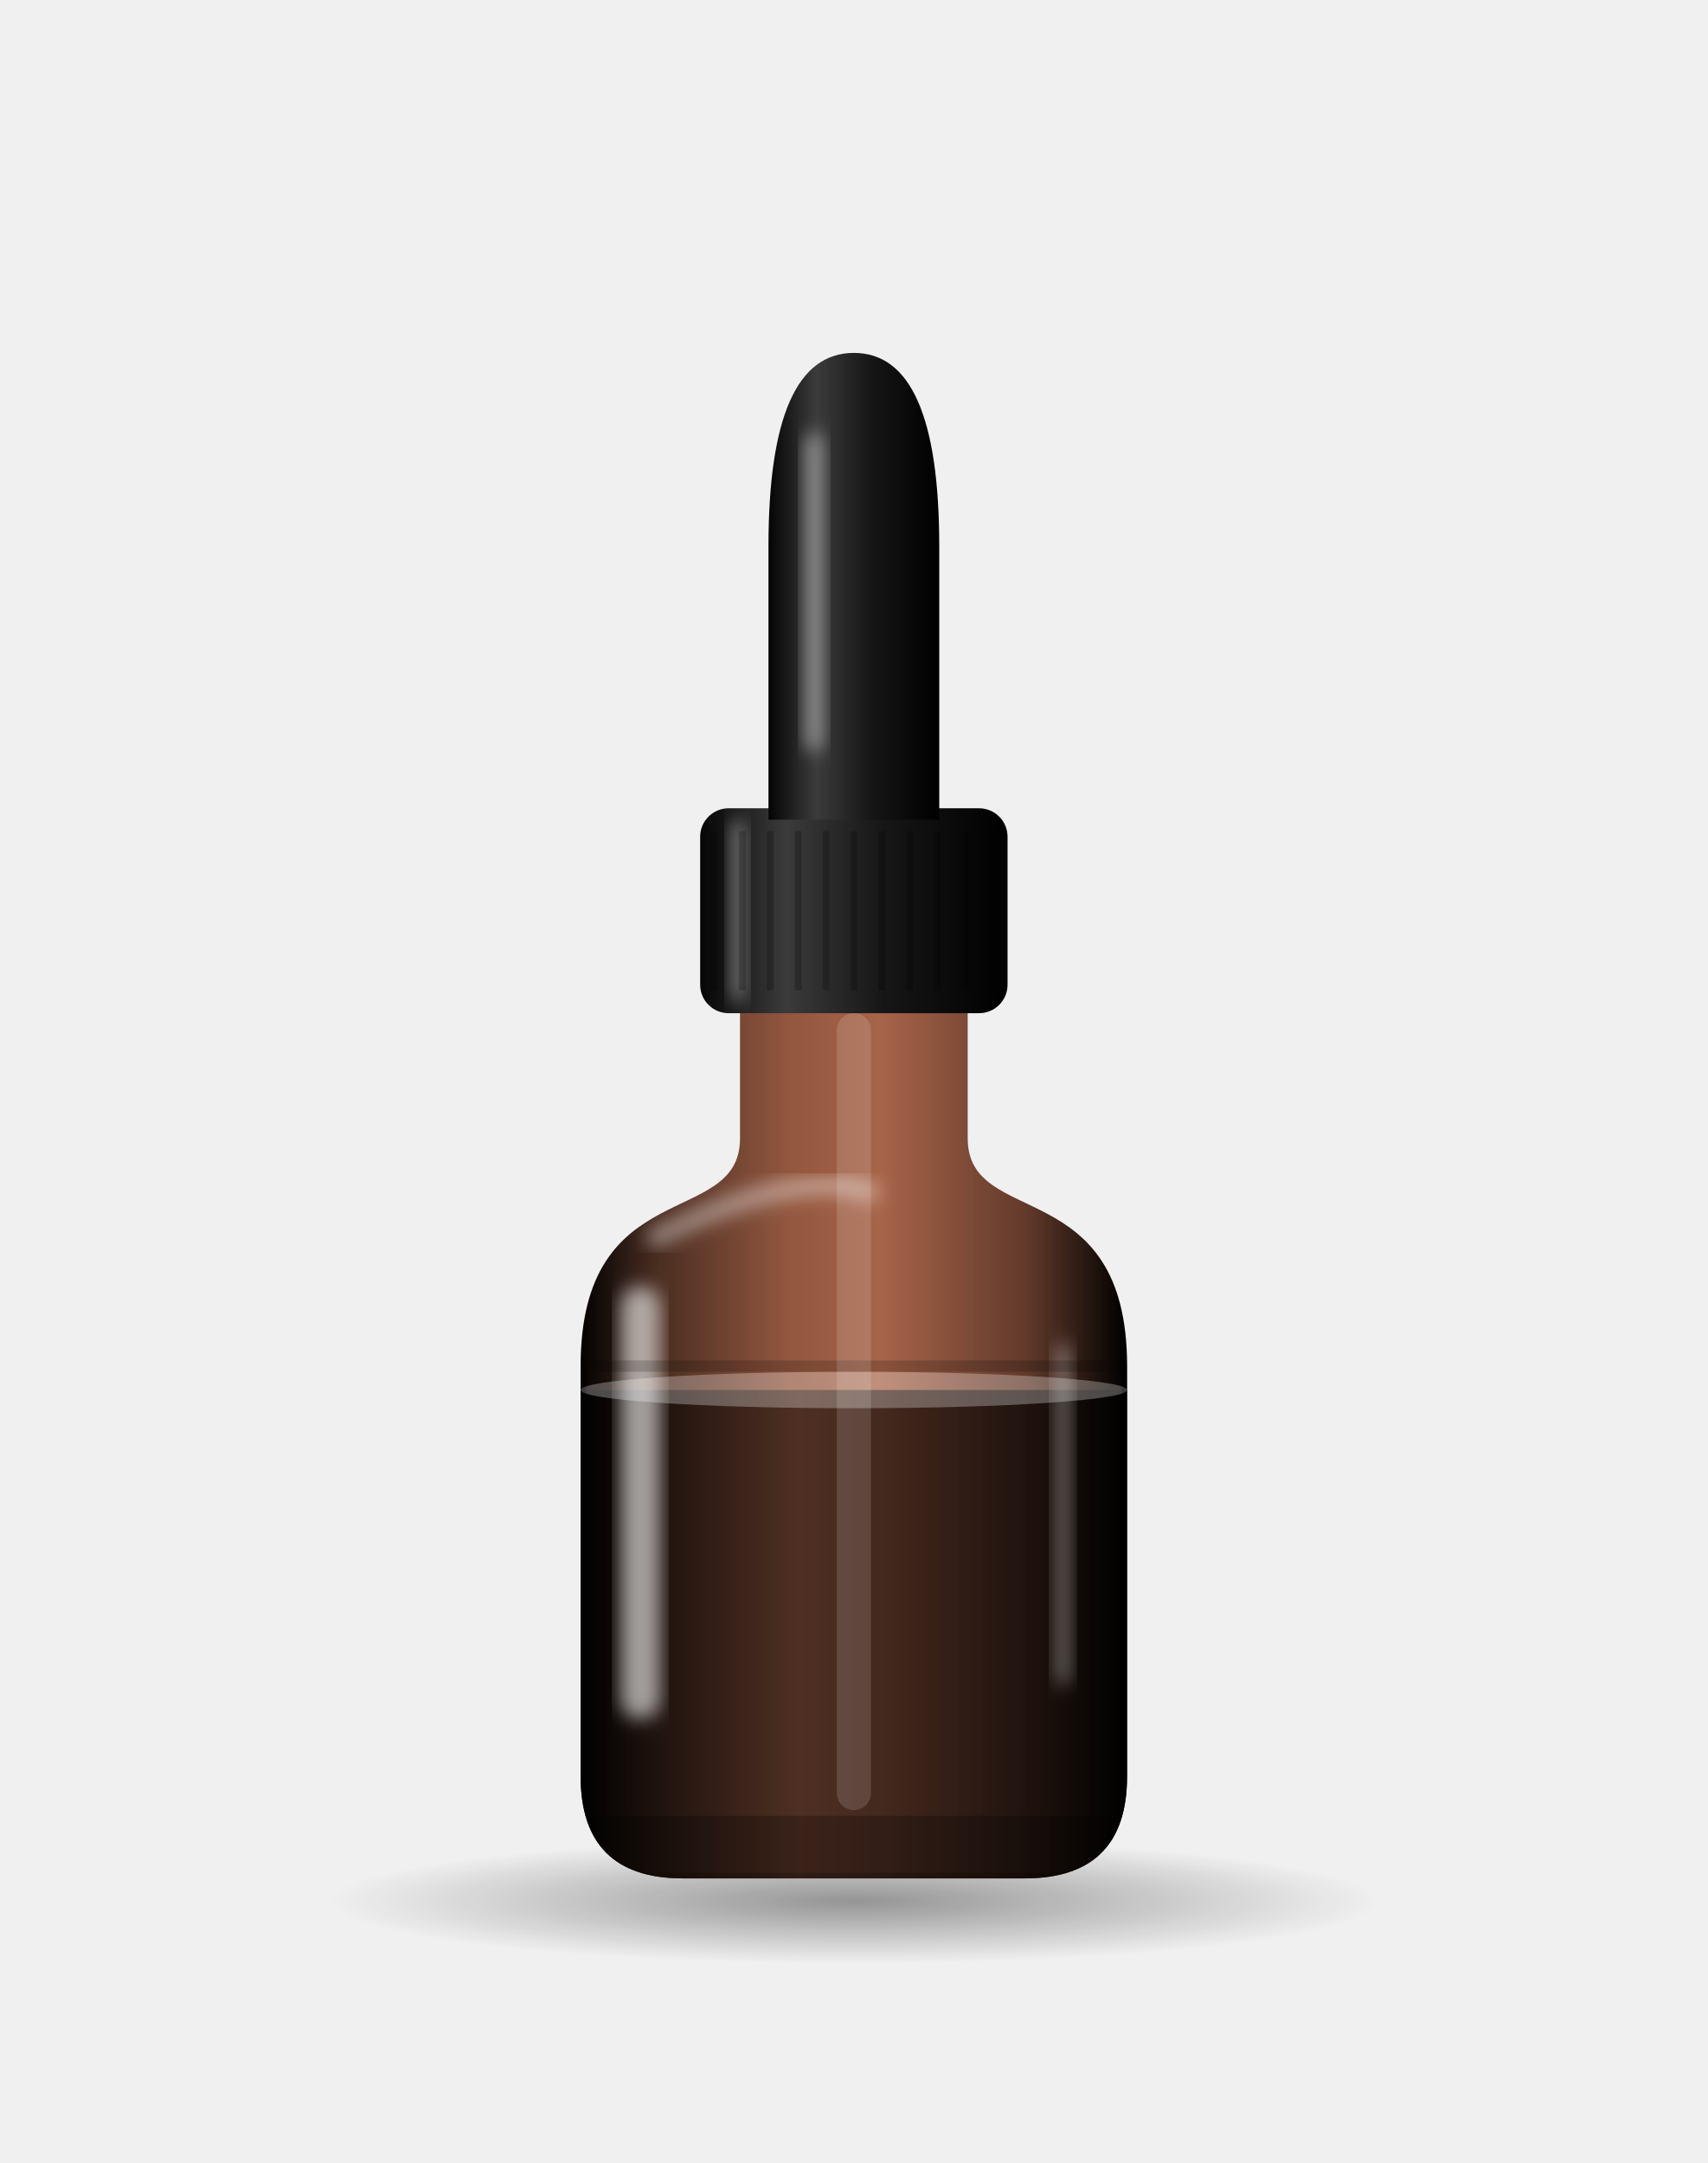
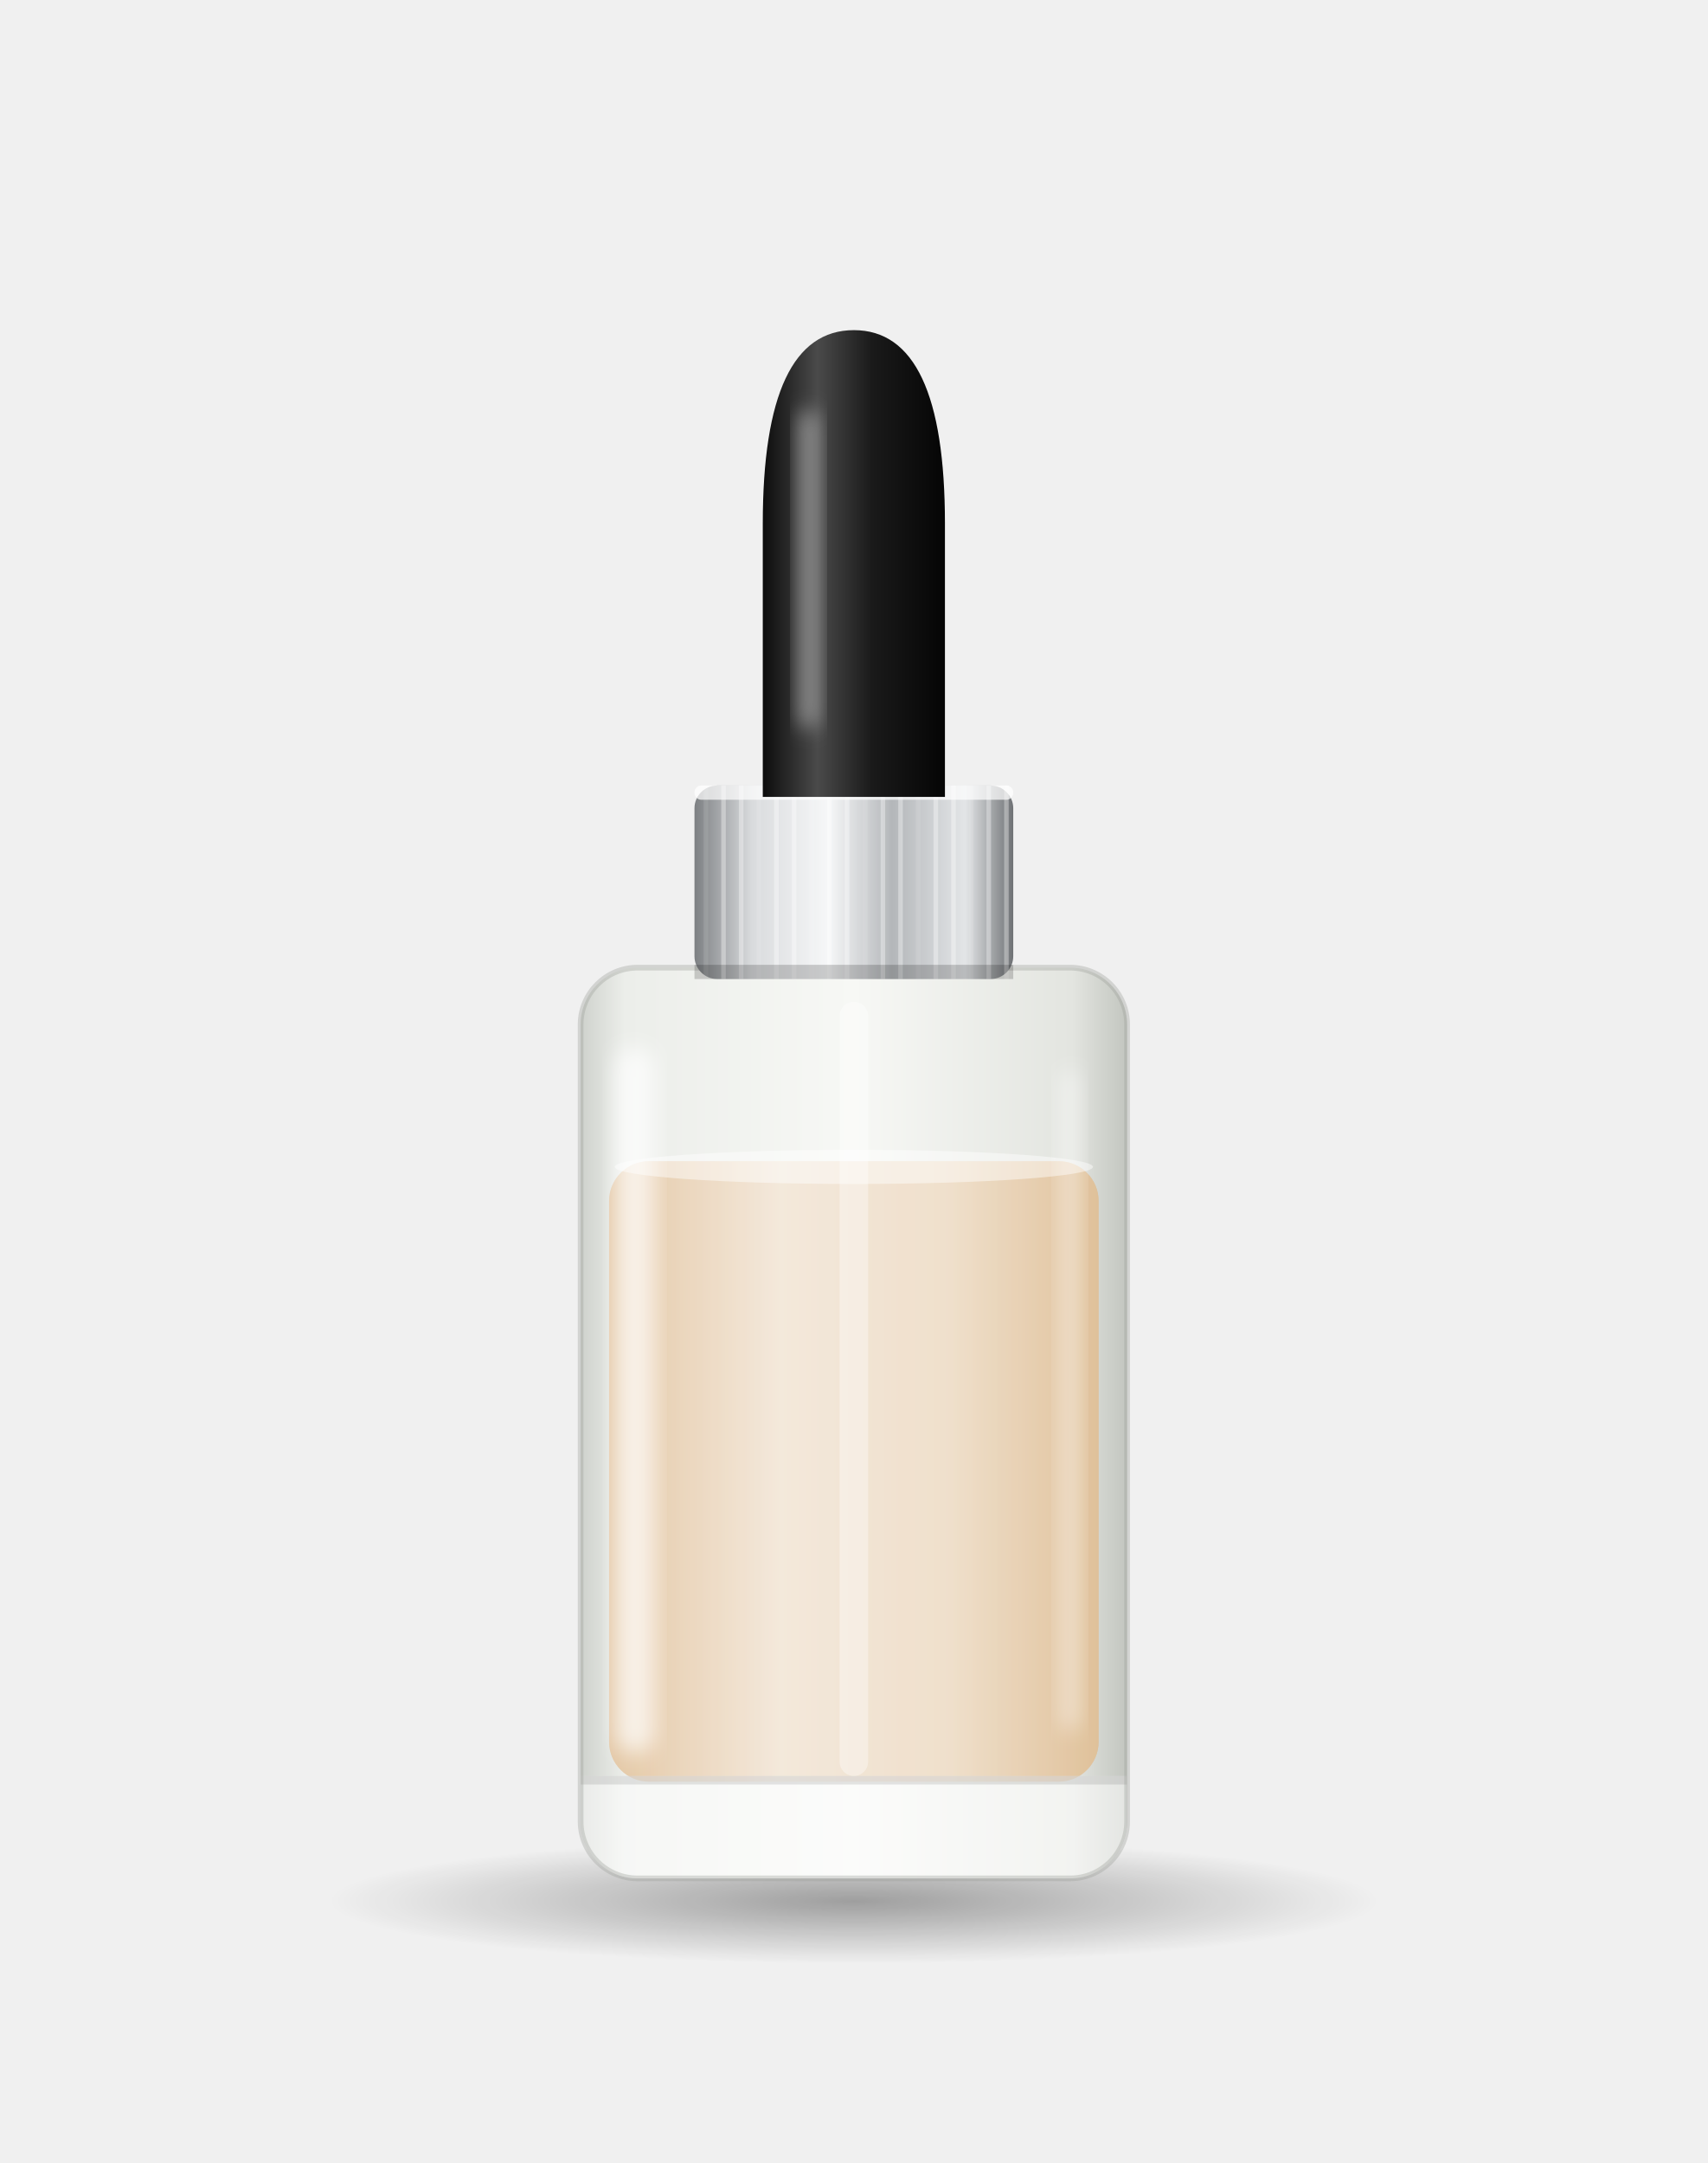
<svg xmlns="http://www.w3.org/2000/svg" viewBox="0 0 300 380" role="img" aria-label="Illustration">
  <defs>
-     <linearGradient id="gl" x1="0" x2="1">
-       <stop offset="0" stop-color="#030202" />
-       <stop offset=".14" stop-color="#4a2d21" />
-       <stop offset=".38" stop-color="#92573f" />
-       <stop offset=".55" stop-color="#a76449" />
-       <stop offset=".82" stop-color="#60392a" />
-       <stop offset="1" stop-color="#000000" />
+     <linearGradient id="fg" x1="0" x2="1">
+       <stop offset="0" stop-color="#cfd2cd" />
+       <stop offset=".08" stop-color="#eceeea" />
+       <stop offset=".5" stop-color="#f7f8f5" />
+       <stop offset=".9" stop-color="#e3e5e0" />
+       <stop offset="1" stop-color="#c3c6c0" />
    </linearGradient>
    <linearGradient id="lq" x1="0" x2="1">
-       <stop offset="0" stop-color="#000000" />
-       <stop offset=".4" stop-color="#43281d" />
-       <stop offset="1" stop-color="#000000" />
-     </linearGradient>
-     <linearGradient id="cp" x1="0" x2="1">
-       <stop offset="0" stop-color="#050505" />
-       <stop offset=".28" stop-color="#3b3b3b" />
-       <stop offset=".6" stop-color="#161616" />
-       <stop offset="1" stop-color="#000" />
+       <stop offset="0" stop-color="#d8ae7b" />
+       <stop offset=".35" stop-color="#efdeca" />
+       <stop offset=".7" stop-color="#e8d0b2" />
+       <stop offset="1" stop-color="#d3a56b" />
    </linearGradient>
    <linearGradient id="mt" x1="0" x2="1">
-       <stop offset="0" stop-color="#8a8c8e" />
-       <stop offset=".25" stop-color="#f4f5f6" />
-       <stop offset=".5" stop-color="#b9bbbd" />
-       <stop offset=".78" stop-color="#eceeef" />
-       <stop offset="1" stop-color="#7d7f82" />
+       <stop offset="0" stop-color="#7d8083" />
+       <stop offset=".18" stop-color="#d9dbdd" />
+       <stop offset=".42" stop-color="#f6f7f8" />
+       <stop offset=".62" stop-color="#b4b7ba" />
+       <stop offset=".85" stop-color="#e3e5e7" />
+       <stop offset="1" stop-color="#6f7275" />
+     </linearGradient>
+     <linearGradient id="bk" x1="0" x2="1">
+       <stop offset="0" stop-color="#0c0c0c" />
+       <stop offset=".3" stop-color="#4a4a4a" />
+       <stop offset=".6" stop-color="#1a1a1a" />
+       <stop offset="1" stop-color="#050505" />
    </linearGradient>
    <radialGradient id="sh" cx=".5" cy=".5" r=".5">
-       <stop offset="0" stop-color="#000" stop-opacity=".38" />
+       <stop offset="0" stop-color="#000" stop-opacity=".34" />
      <stop offset="1" stop-color="#000" stop-opacity="0" />
    </radialGradient>
-     <filter id="bl" x="-20%" y="-20%" width="140%" height="140%">
-       <feGaussianBlur stdDeviation="1.6" />
+     <filter id="bl" x="-30%" y="-30%" width="160%" height="160%">
+       <feGaussianBlur stdDeviation="1.8" />
    </filter>
  </defs>
  <ellipse cx="150" cy="334" rx="92" ry="11" fill="url(#sh)" />
-   <clipPath id="bc">
-     <path d="M130.0 176 L130.0 200 C130.0 216 102.0 206 102.0 240 L102.0 312 Q102.0 330 120.0 330 L180.0 330 Q198.0 330 198.0 312 L198.0 240 C198.0 206 170.0 216 170.0 200 L170.0 176 Z" />
+   <clipPath id="fc">
+     <rect x="102.0" y="170" width="96" height="160" rx="10" />
  </clipPath>
-   <path d="M130.0 176 L130.0 200 C130.0 216 102.0 206 102.0 240 L102.0 312 Q102.0 330 120.0 330 L180.0 330 Q198.0 330 198.0 312 L198.0 240 C198.0 206 170.0 216 170.0 200 L170.0 176 Z" fill="url(#gl)" />
-   <g clip-path="url(#bc)">
-     <rect x="102.0" y="244.2" width="96" height="87.8" fill="url(#lq)" opacity="0.85" />
-     <ellipse cx="150" cy="244.2" rx="48.0" ry="3.2" fill="#fff" opacity=".28" />
-     <rect x="102.0" y="319" width="96" height="12" fill="#000" opacity=".26" />
-     <rect x="109.0" y="226" width="7" height="76" rx="3.5" fill="#fff" opacity=".6" filter="url(#bl)" />
-     <rect x="185.0" y="236" width="3.5" height="60" rx="1.7" fill="#fff" opacity=".3" filter="url(#bl)" />
-     <path d="M114.0 218 Q142 204 154 210" stroke="#fff" stroke-width="3" fill="none" opacity=".45" filter="url(#bl)" />
-     <rect x="102.0" y="240" width="96" height="90" fill="none" stroke="#000" stroke-opacity=".18" stroke-width="2" />
+   <rect x="102.0" y="170" width="96" height="160" rx="10" fill="url(#fg)" />
+   <g clip-path="url(#fc)">
+     <rect x="107.0" y="204" width="86" height="109" rx="7" fill="url(#lq)" opacity=".92" />
+     <rect x="107.0" y="204" width="86" height="109" rx="7" fill="#fff" opacity=".28" />
+     <ellipse cx="150" cy="205" rx="42.0" ry="3" fill="#fff" opacity=".45" />
+     <rect x="102.0" y="312" width="96" height="18" fill="#fff" opacity=".55" />
+     <rect x="102.0" y="312" width="96" height="1.5" fill="#000" opacity=".1" />
+     <rect x="108.0" y="184" width="7" height="124" rx="3.5" fill="#fff" opacity=".7" filter="url(#bl)" />
+     <rect x="186.0" y="188" width="4" height="116" rx="2" fill="#fff" opacity=".4" filter="url(#bl)" />
  </g>
-   <rect x="147" y="178" width="6" height="140" rx="3" fill="#fff" opacity=".14" />
-   <rect x="123" y="142" width="54" height="36" rx="5" fill="url(#cp)" />
-   <rect x="128" y="144" width="3.2" height="32" rx="1.6" fill="#fff" opacity=".35" filter="url(#bl)" />
-   <rect x="124.9" y="146" width="1.2" height="28" fill="#000" opacity="0.22" />
-   <rect x="129.8" y="146" width="1.2" height="28" fill="#000" opacity="0.22" />
-   <rect x="134.7" y="146" width="1.2" height="28" fill="#000" opacity="0.22" />
-   <rect x="139.6" y="146" width="1.2" height="28" fill="#000" opacity="0.22" />
-   <rect x="144.5" y="146" width="1.2" height="28" fill="#000" opacity="0.22" />
-   <rect x="149.4" y="146" width="1.2" height="28" fill="#000" opacity="0.22" />
-   <rect x="154.3" y="146" width="1.2" height="28" fill="#000" opacity="0.22" />
-   <rect x="159.2" y="146" width="1.2" height="28" fill="#000" opacity="0.22" />
-   <rect x="164.1" y="146" width="1.2" height="28" fill="#000" opacity="0.22" />
-   <rect x="169.0" y="146" width="1.2" height="28" fill="#000" opacity="0.22" />
-   <rect x="173.9" y="146" width="1.2" height="28" fill="#000" opacity="0.22" />
-   <path d="M135 144 L135 96 Q135 62 150 62 Q165 62 165 96 L165 144 Z" fill="url(#cp)" />
-   <rect x="141" y="76" width="4" height="56" rx="2" fill="#fff" opacity=".4" filter="url(#bl)" />
+   <rect x="102.0" y="170" width="96" height="160" rx="10" fill="none" stroke="#9a9d97" stroke-opacity=".35" />
+   <rect x="147.5" y="176" width="5" height="136" rx="2.5" fill="#fff" opacity=".35" />
+   <rect x="122" y="138" width="56" height="34" rx="4" fill="url(#mt)" />
+   <rect x="123.6" y="138" width=".8" height="34" fill="#fff" opacity="0.1" />
+   <rect x="126.7" y="138" width=".8" height="34" fill="#fff" opacity="0.35" />
+   <rect x="129.8" y="138" width=".8" height="34" fill="#fff" opacity="0.35" />
+   <rect x="132.9" y="138" width=".8" height="34" fill="#fff" opacity="0.1" />
+   <rect x="136.0" y="138" width=".8" height="34" fill="#fff" opacity="0.35" />
+   <rect x="139.1" y="138" width=".8" height="34" fill="#fff" opacity="0.35" />
+   <rect x="142.2" y="138" width=".8" height="34" fill="#fff" opacity="0.1" />
+   <rect x="145.3" y="138" width=".8" height="34" fill="#fff" opacity="0.35" />
+   <rect x="148.4" y="138" width=".8" height="34" fill="#fff" opacity="0.35" />
+   <rect x="151.6" y="138" width=".8" height="34" fill="#fff" opacity="0.1" />
+   <rect x="154.7" y="138" width=".8" height="34" fill="#fff" opacity="0.35" />
+   <rect x="157.8" y="138" width=".8" height="34" fill="#fff" opacity="0.35" />
+   <rect x="160.9" y="138" width=".8" height="34" fill="#fff" opacity="0.1" />
+   <rect x="164.0" y="138" width=".8" height="34" fill="#fff" opacity="0.35" />
+   <rect x="167.1" y="138" width=".8" height="34" fill="#fff" opacity="0.35" />
+   <rect x="170.2" y="138" width=".8" height="34" fill="#fff" opacity="0.1" />
+   <rect x="173.3" y="138" width=".8" height="34" fill="#fff" opacity="0.35" />
+   <rect x="176.4" y="138" width=".8" height="34" fill="#fff" opacity="0.35" />
+   <rect x="122" y="138" width="56" height="2.5" rx="1.2" fill="#fff" opacity=".7" />
+   <rect x="122" y="169.5" width="56" height="2.5" fill="#000" opacity=".18" />
+   <path d="M134 140 L134 92 Q134 58 150 58 Q166 58 166 92 L166 140 Z" fill="url(#bk)" />
+   <rect x="140" y="72" width="4" height="56" rx="2" fill="#fff" opacity=".4" filter="url(#bl)" />
</svg>
